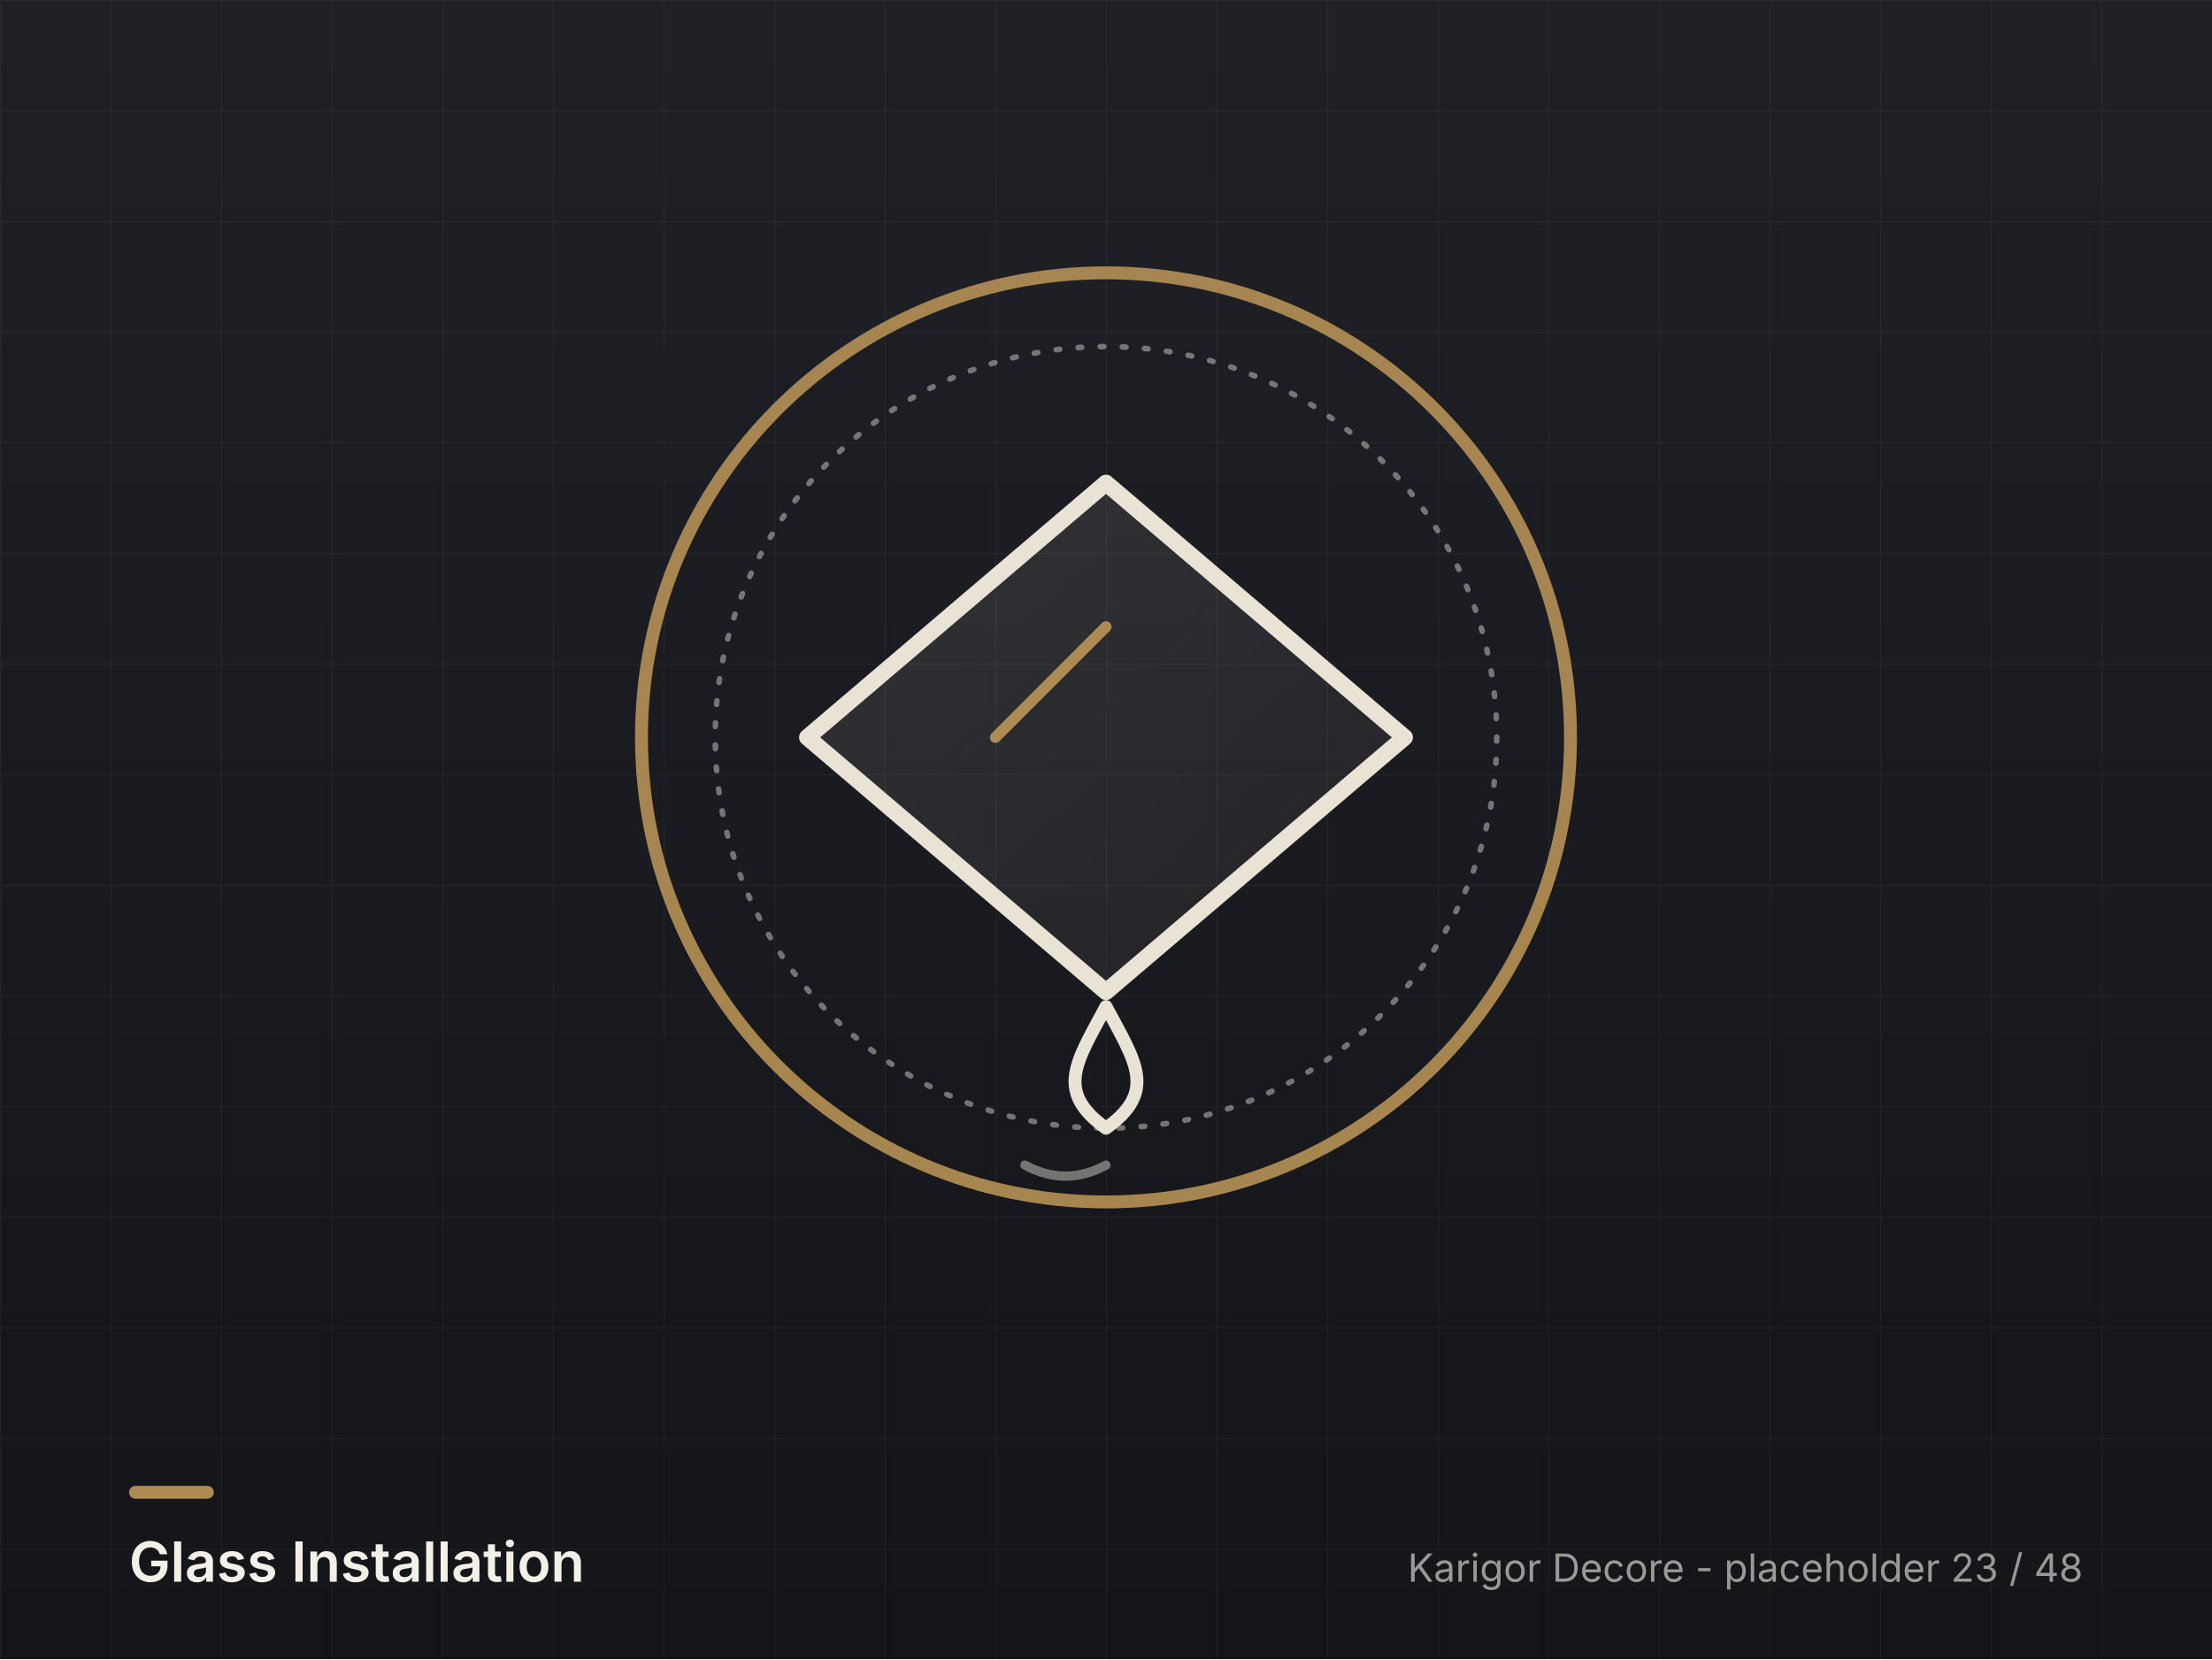
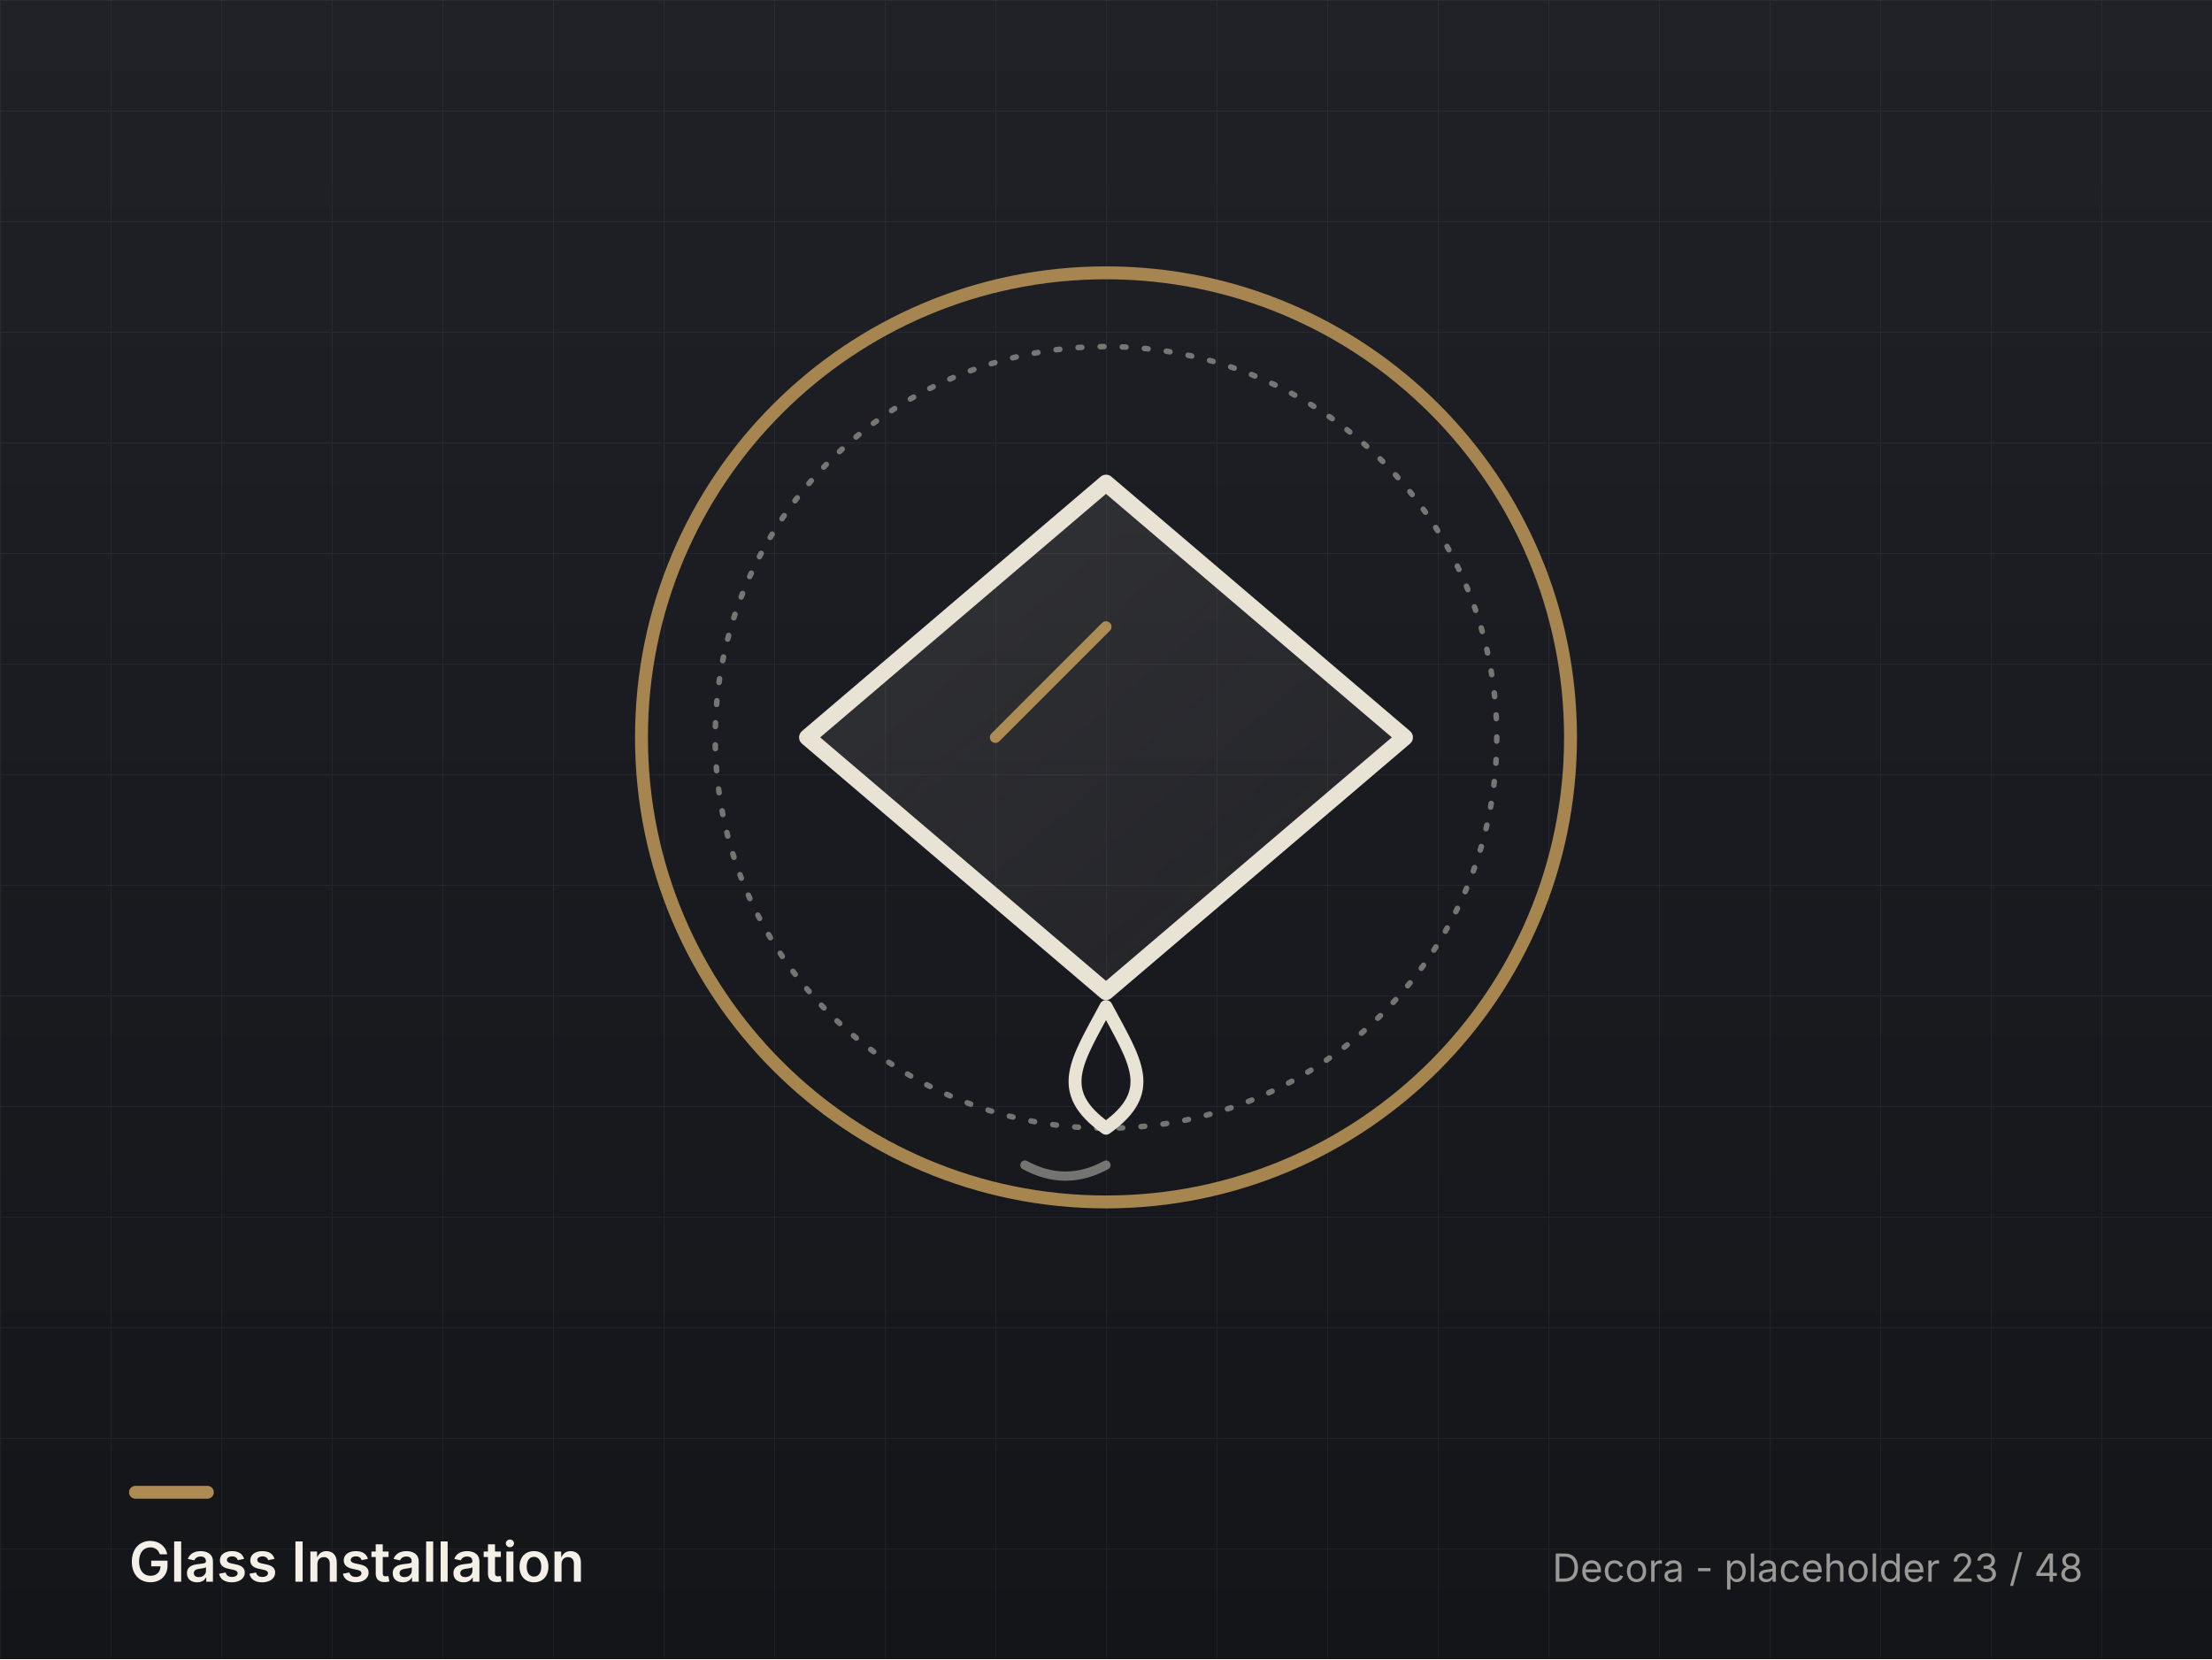
- <svg xmlns="http://www.w3.org/2000/svg" viewBox="0 0 1200 900" width="1200" height="900" role="img" aria-label="Glass Installation - Karigor Decore placeholder image">
+ <svg xmlns="http://www.w3.org/2000/svg" viewBox="0 0 1200 900" width="1200" height="900" role="img" aria-label="Glass Installation - Decora placeholder image">
  <defs>
    <linearGradient id="bg" x1="0" y1="0" x2="0" y2="1">
      <stop offset="0" stop-color="#202127" />
      <stop offset="1" stop-color="#141519" />
    </linearGradient>
    <linearGradient id="glassGrad" x1="0" y1="0" x2="1" y2="1">
      <stop offset="0" stop-color="rgba(244,240,232,0.10)" />
      <stop offset="1" stop-color="rgba(244,240,232,0.04)" />
    </linearGradient>
    <pattern id="grid" width="60" height="60" patternUnits="userSpaceOnUse">
      <path d="M60 0H0V60" fill="none" stroke="rgba(244,240,232,0.05)" stroke-width="1" />
    </pattern>
  </defs>
  <rect width="1200" height="900" fill="url(#bg)" />
  <rect width="1200" height="900" fill="url(#grid)" />
  <circle cx="600" cy="400" r="252" fill="none" stroke="#ad8b52" stroke-width="7" opacity="0.95" />
  <circle cx="600" cy="400" r="212" fill="none" stroke="rgba(244,240,232,0.42)" stroke-width="3" stroke-dasharray="2 10" stroke-linecap="round" />
  <polygon points="600,262 762,400 600,538 438,400" fill="url(#glassGrad)" stroke="#e9e3d6" stroke-width="9" stroke-linejoin="round" />
  <line x1="540" y1="400" x2="600" y2="340" stroke="#ad8b52" stroke-width="6" stroke-linecap="round" />
  <path d="M600 546 C 584 576 572 592 600 612 C 628 592 616 576 600 546 Z" fill="none" stroke="#e9e3d6" stroke-width="7" stroke-linejoin="round" />
  <path d="M556 632 q 22 12 44 0" fill="none" stroke="rgba(244,240,232,0.42)" stroke-width="5" stroke-linecap="round" />
  <g font-family="'Sora','Inter',system-ui,sans-serif">
    <rect x="70" y="806" width="46" height="7" rx="3.5" fill="#ad8b52" />
    <text x="70" y="858" font-size="30" font-weight="600" fill="#f4f0e8">Glass Installation</text>
-     <text x="1130" y="858" font-size="21" fill="rgba(244,240,232,0.60)" text-anchor="end">Karigor Decore - placeholder 23 / 48</text>
+     <text x="1130" y="858" font-size="21" fill="rgba(244,240,232,0.60)" text-anchor="end">Decora - placeholder 23 / 48</text>
  </g>
</svg>
